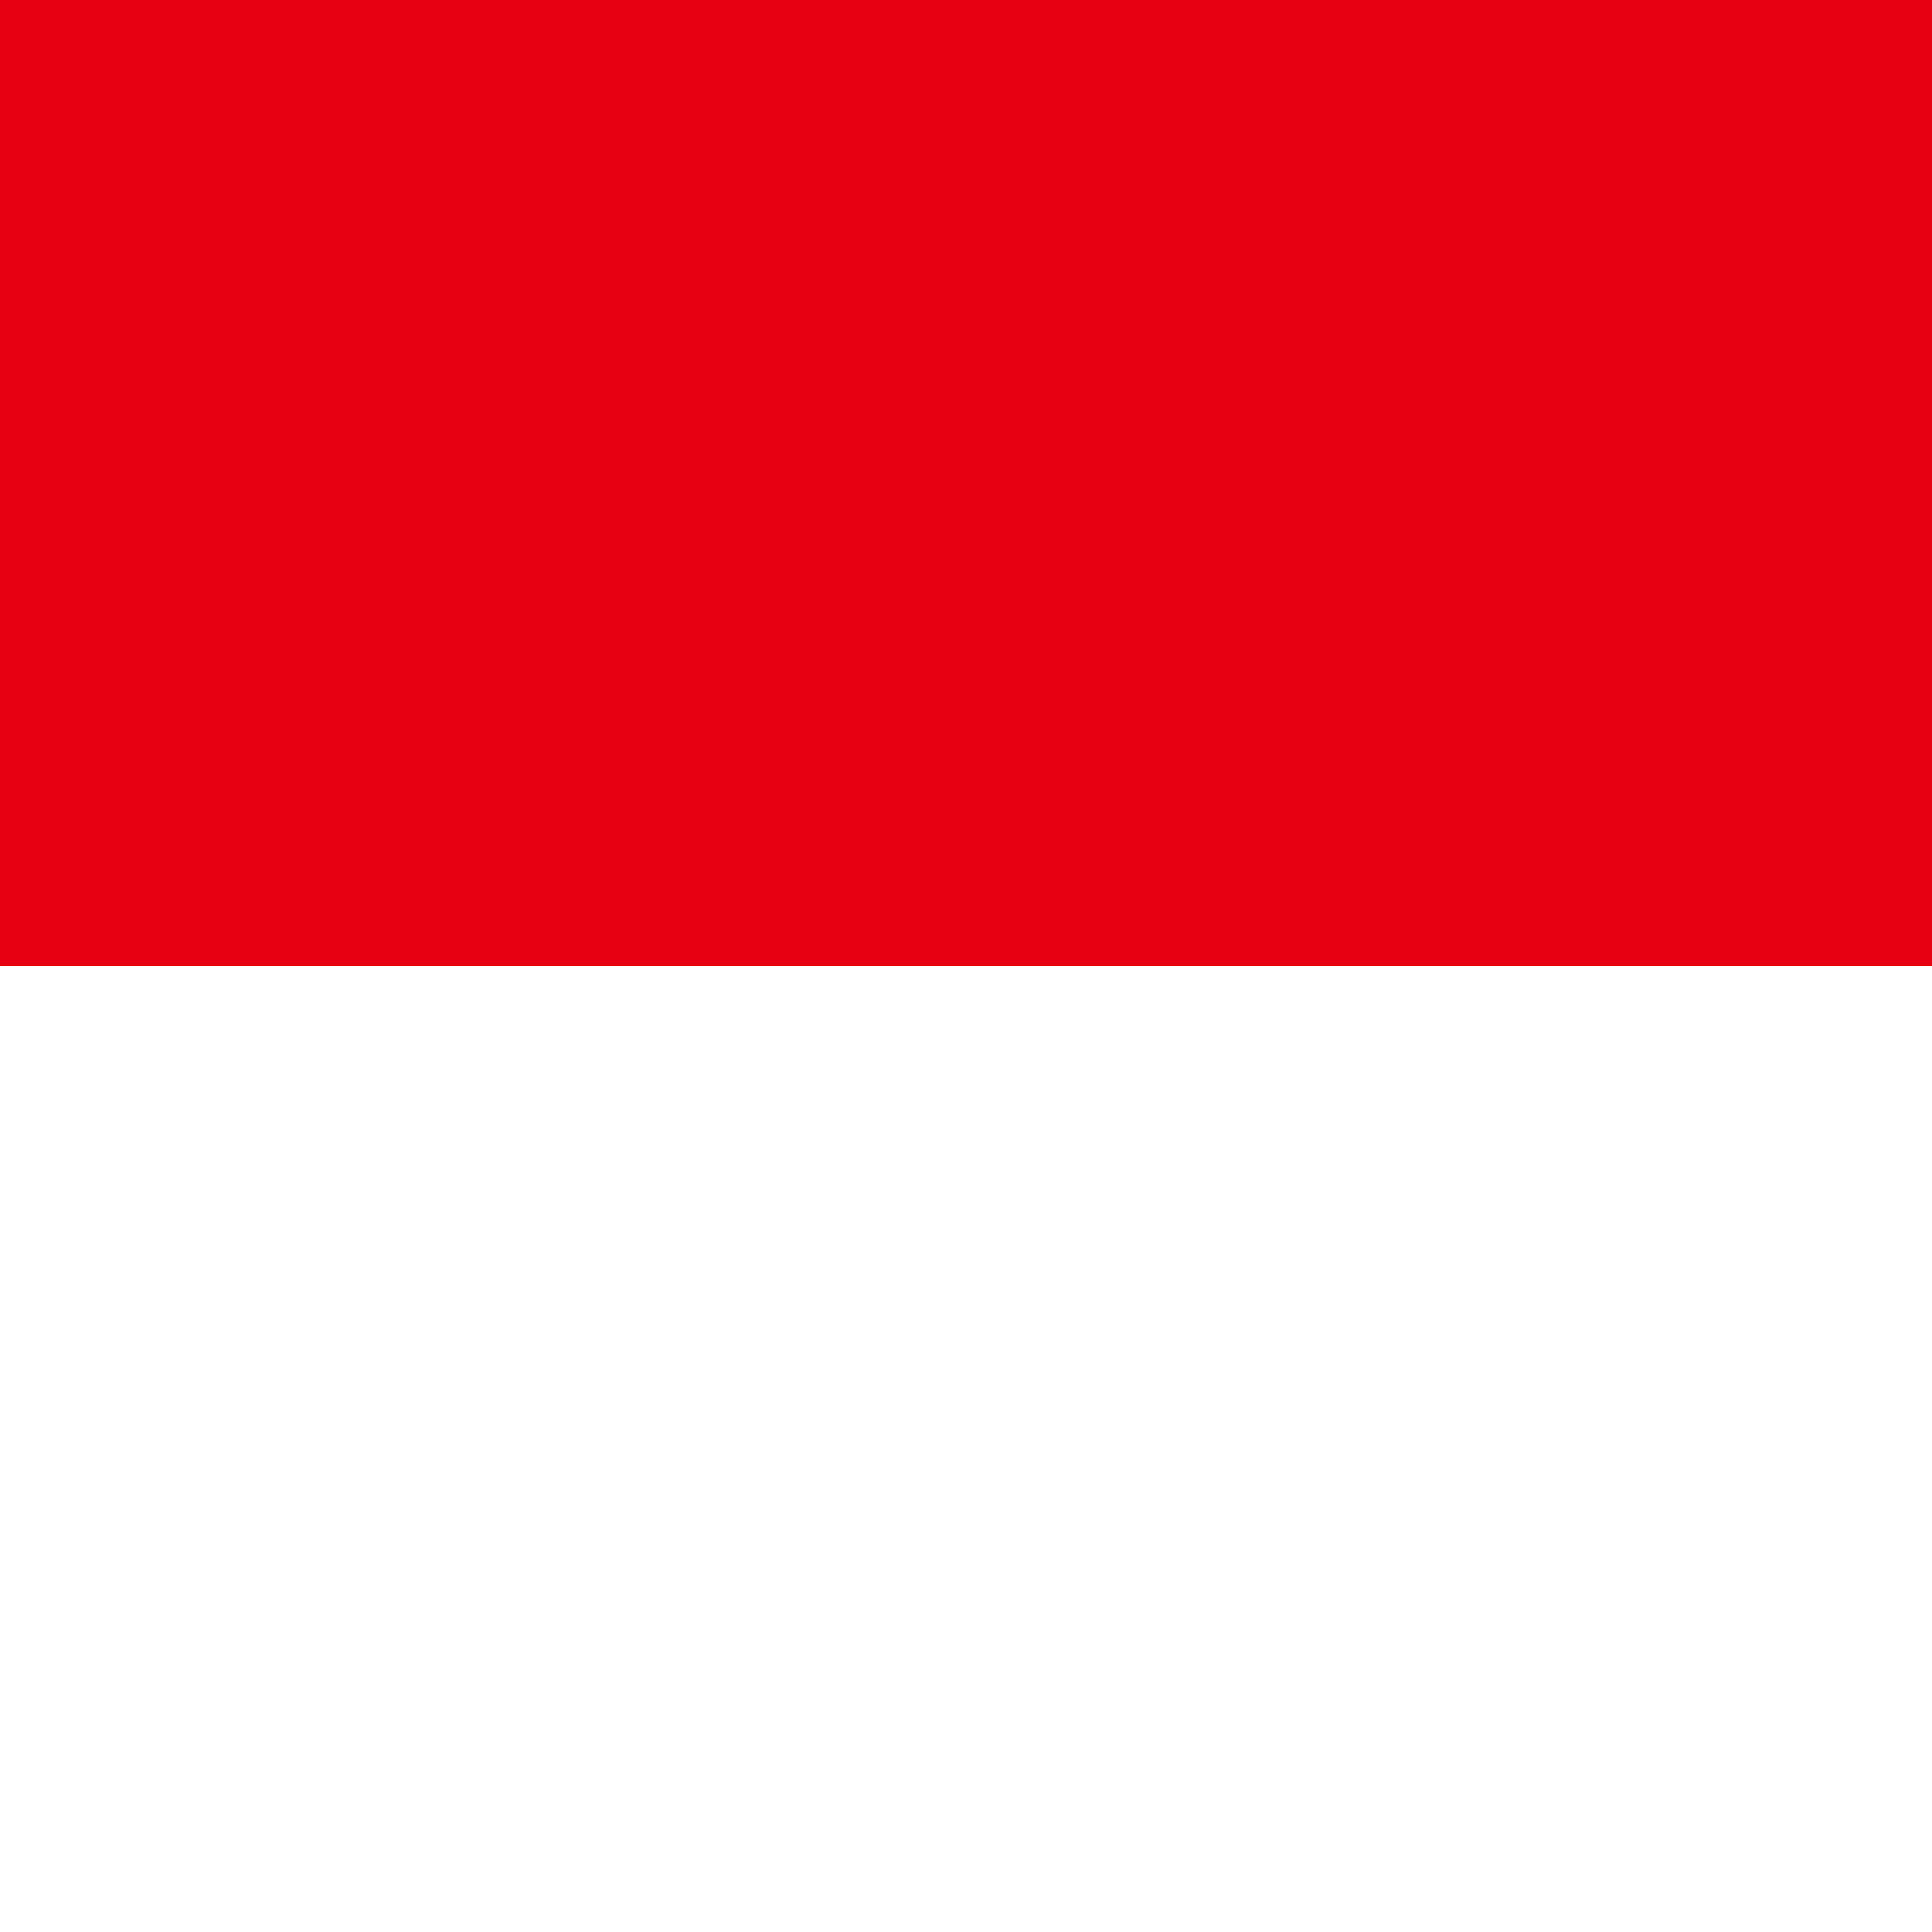
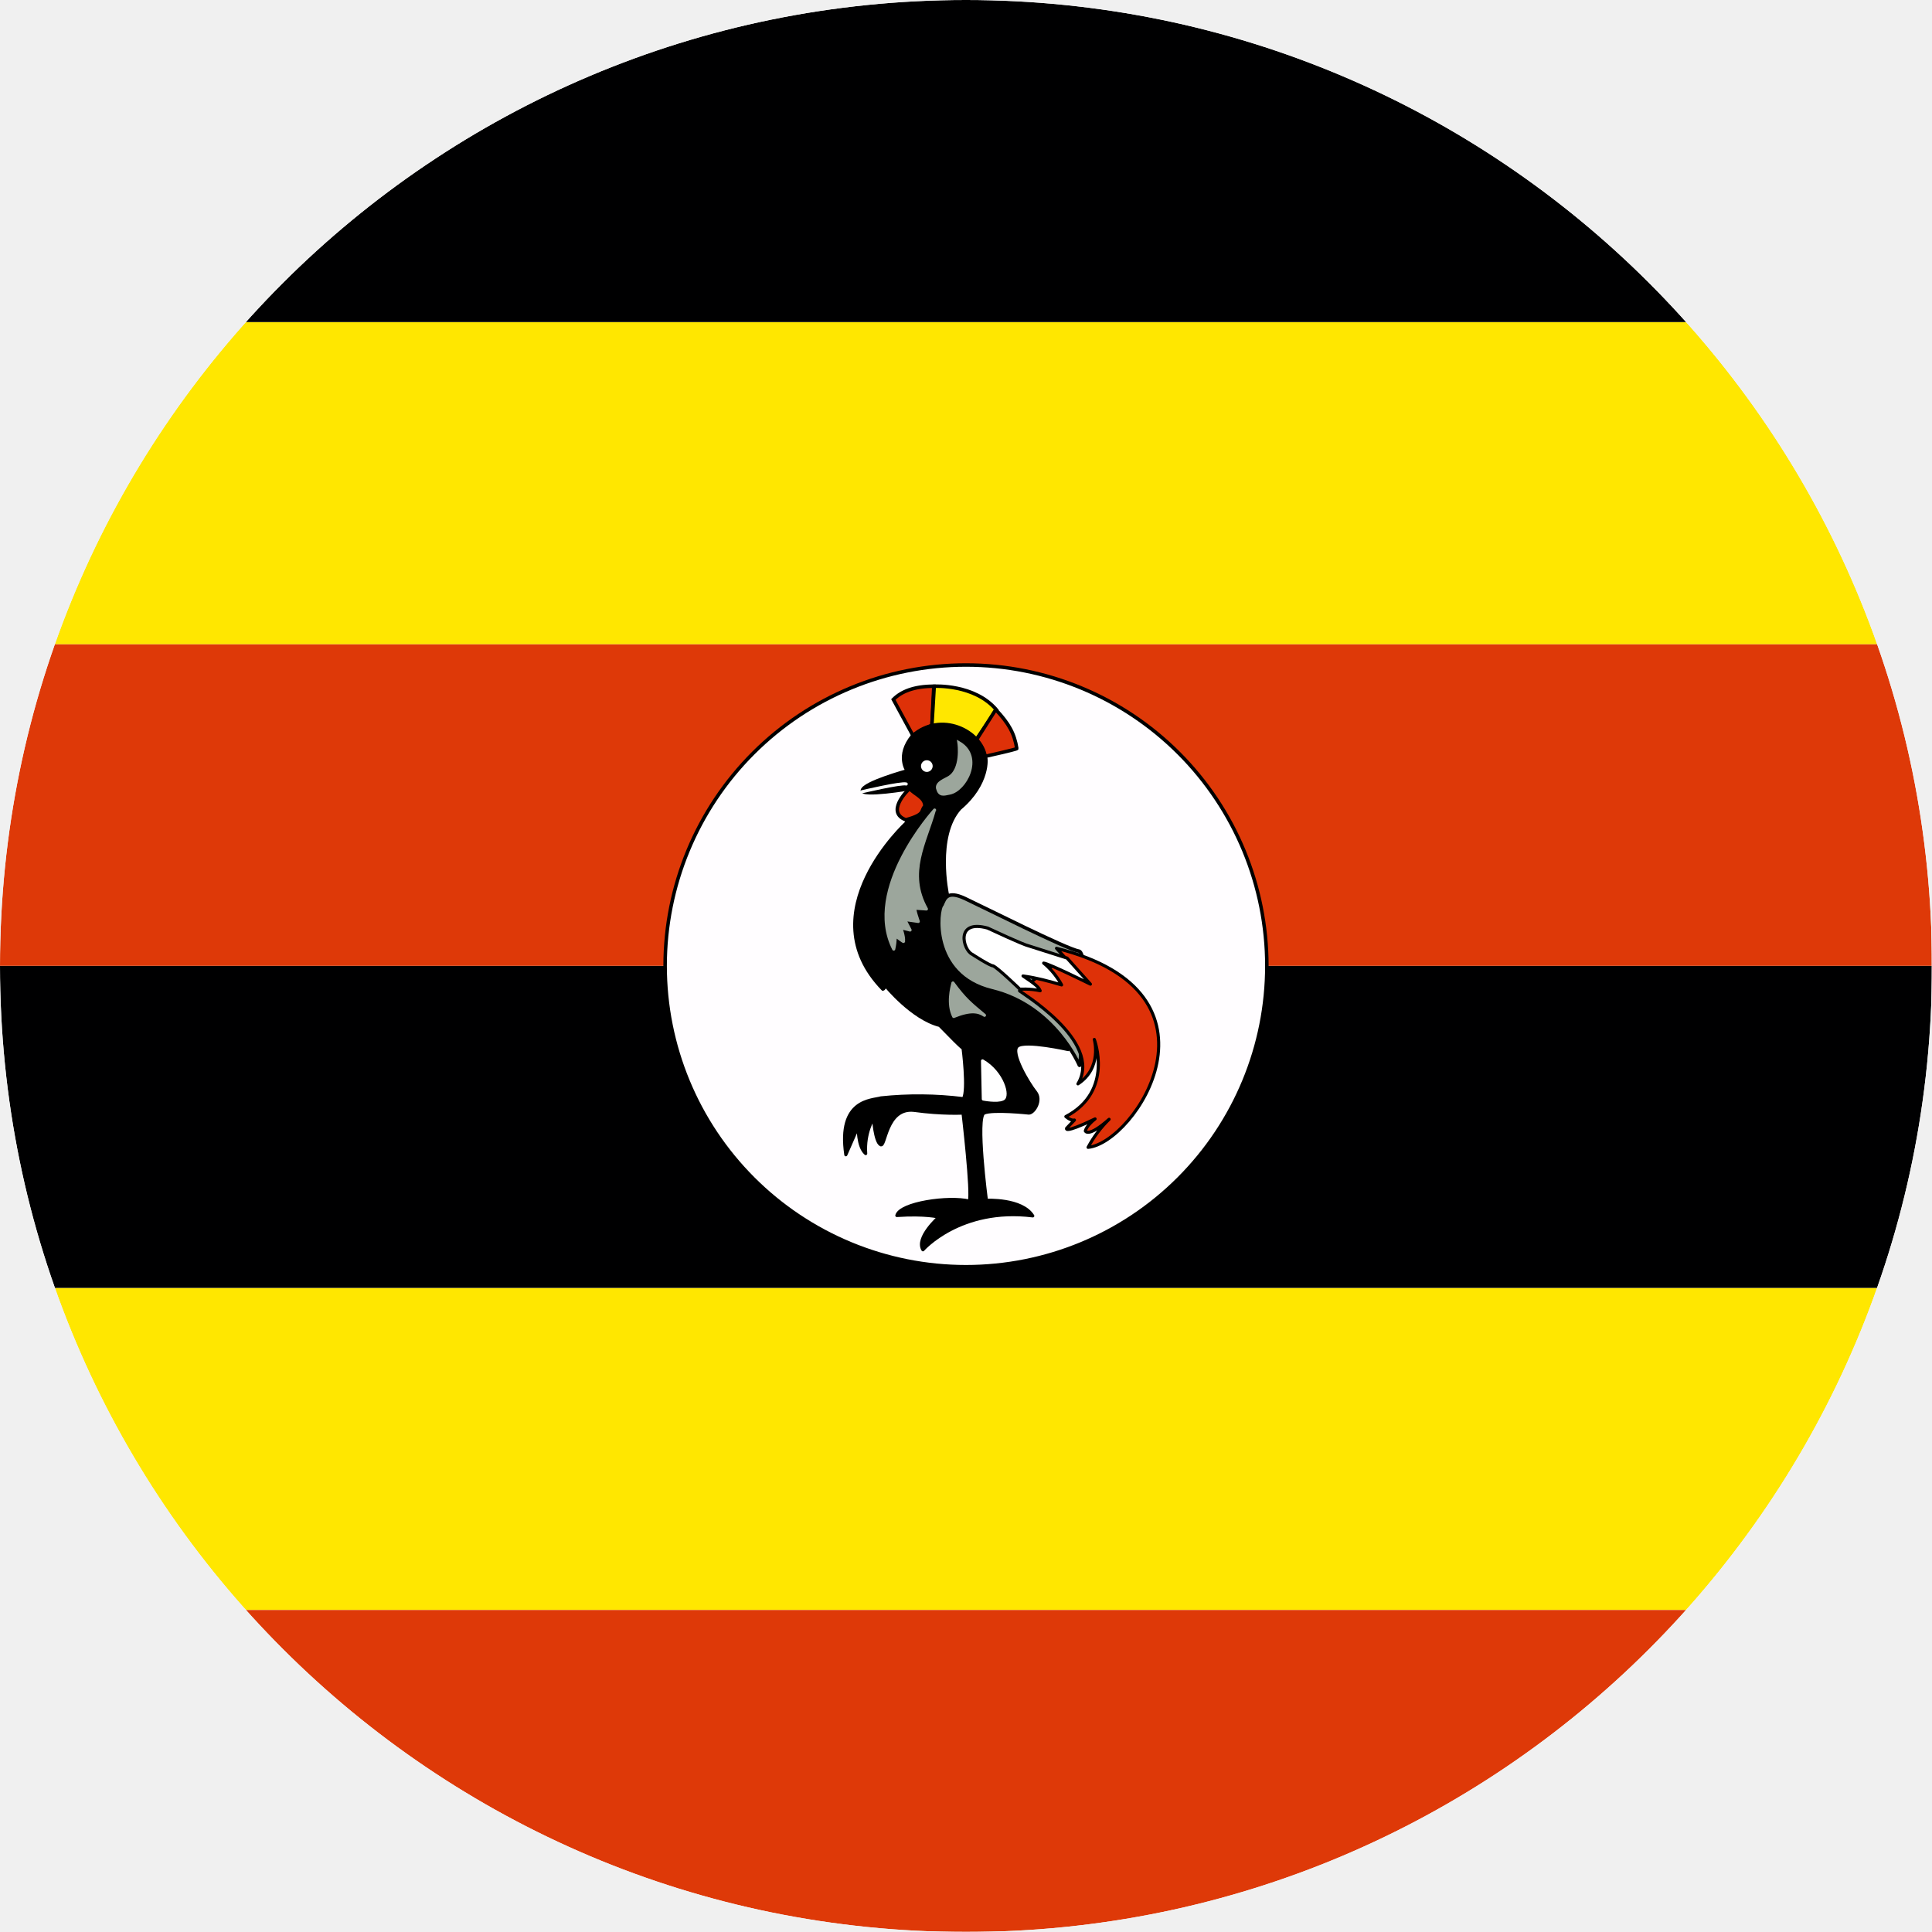
<svg xmlns="http://www.w3.org/2000/svg" width="64" height="64" viewBox="0 0 64 64" fill="none">
-   <g clip-path="url(#clip0_647_3463)">
-     <mask id="mask0_647_3463" style="mask-type:luminance" maskUnits="userSpaceOnUse" x="-1" y="0" width="65" height="64">
-       <path d="M-0.002 0H63.988V63.99H-0.002V0Z" fill="white" />
+   <g clip-path="url(#clip0_1342_5725)">
+     <mask id="mask0_1342_5725" style="mask-type:luminance" maskUnits="userSpaceOnUse" x="-1" y="0" width="65" height="64">
+       <path d="M-0.003 0H63.987V63.99H-0.003V0Z" fill="white" />
    </mask>
-     <g mask="url(#mask0_647_3463)">
+     <g mask="url(#mask0_1342_5725)">
      <path fill-rule="evenodd" clip-rule="evenodd" d="M-16 42.664H79.985V53.333H-16V42.664Z" fill="#FFE700" />
      <path fill-rule="evenodd" clip-rule="evenodd" d="M-16 31.994H79.985V42.663H-16V31.994Z" fill="#000001" />
      <path fill-rule="evenodd" clip-rule="evenodd" d="M-16 21.338H79.985V31.994H-16V21.338Z" fill="#DE3908" />
      <path fill-rule="evenodd" clip-rule="evenodd" d="M-16 10.67H79.985V21.339H-16V10.67Z" fill="#FFE700" />
      <path fill-rule="evenodd" clip-rule="evenodd" d="M-16 0H79.985V10.669H-16V0Z" fill="#000001" />
-       <path fill-rule="evenodd" clip-rule="evenodd" d="M41.965 31.995C41.965 34.639 40.915 37.174 39.046 39.043C37.177 40.912 34.642 41.962 31.999 41.962C29.356 41.962 26.821 40.912 24.952 39.043C23.083 37.174 22.033 34.639 22.033 31.995C22.033 29.352 23.083 26.817 24.952 24.948C26.821 23.079 29.356 22.029 31.999 22.029C34.642 22.029 37.177 23.079 39.046 24.948C40.915 26.817 41.965 29.352 41.965 31.995Z" fill="#FFFDFF" stroke="black" stroke-width="0.116" />
+       <path fill-rule="evenodd" clip-rule="evenodd" d="M41.966 31.995C41.966 34.639 40.916 37.174 39.047 39.043C37.178 40.912 34.643 41.962 31.999 41.962C29.356 41.962 26.821 40.912 24.952 39.043C23.083 37.174 22.033 34.639 22.033 31.995C22.033 29.352 23.083 26.817 24.952 24.948C26.821 23.079 29.356 22.029 31.999 22.029C34.643 22.029 37.178 23.079 39.047 24.948C40.916 26.817 41.966 29.352 41.966 31.995Z" fill="#FFFDFF" stroke="black" stroke-width="0.116" />
      <path fill-rule="evenodd" clip-rule="evenodd" d="M30.238 24.358L29.593 23.171C29.851 22.913 30.264 22.732 30.934 22.732L30.87 24.023L30.238 24.358Z" fill="#DE3108" stroke="black" stroke-width="0.116" />
      <path fill-rule="evenodd" clip-rule="evenodd" d="M30.87 24.048L30.948 22.732C30.948 22.732 32.289 22.655 33.012 23.519L32.302 24.551L30.87 24.048Z" fill="#FFE700" stroke="black" stroke-width="0.116" />
      <path fill-rule="evenodd" clip-rule="evenodd" d="M32.328 24.538L32.986 23.506C33.425 23.97 33.605 24.306 33.683 24.796C33.683 24.822 32.638 25.054 32.638 25.054L32.328 24.538Z" fill="#DE3108" stroke="black" stroke-width="0.116" />
      <path fill-rule="evenodd" clip-rule="evenodd" d="M30.573 41.401C30.573 41.401 31.812 39.981 34.212 40.278C33.85 39.698 32.676 39.762 32.676 39.762C32.676 39.762 32.315 37.001 32.599 36.872C32.883 36.743 34.083 36.872 34.083 36.872C34.25 36.872 34.521 36.446 34.302 36.175C34.083 35.905 33.45 34.86 33.708 34.653C33.966 34.447 35.386 34.769 35.386 34.769L31.386 29.635C31.386 29.635 30.973 27.699 31.799 26.783C32.779 25.958 32.676 25.08 32.651 25.093C32.522 24.19 31.154 23.545 30.225 24.371C29.683 25.029 30.044 25.532 30.044 25.532C30.044 25.532 28.625 25.919 28.561 26.177C28.509 26.409 30.174 26.125 30.174 26.125L30.019 27.261C30.019 27.261 26.767 30.228 29.245 32.77C29.283 32.77 29.335 32.654 29.335 32.654C29.335 32.654 30.212 33.737 31.128 33.969C31.992 34.86 31.902 34.718 31.902 34.718C31.902 34.718 32.083 36.111 31.915 36.395C31.007 36.282 30.09 36.273 29.18 36.369C28.883 36.459 27.748 36.408 28.019 38.253L28.432 37.311C28.432 37.311 28.406 37.982 28.677 38.214C28.625 37.517 28.935 37.04 28.935 37.04C28.935 37.04 28.987 37.814 29.167 37.917C29.335 38.046 29.335 36.679 30.277 36.782C31.218 36.911 31.902 36.872 31.902 36.872C31.902 36.872 32.212 39.53 32.109 39.788C31.438 39.62 29.812 39.852 29.709 40.265C30.664 40.201 31.102 40.317 31.102 40.317C31.102 40.317 30.328 41.001 30.573 41.401Z" fill="black" stroke="black" stroke-width="0.103" stroke-linecap="round" stroke-linejoin="round" />
      <path fill-rule="evenodd" clip-rule="evenodd" d="M30.96 26.834C30.96 26.834 28.587 29.44 29.606 31.44C29.67 31.156 29.645 30.988 29.67 31.001C29.619 30.962 29.967 31.233 29.928 31.182C29.954 31.04 29.838 30.73 29.838 30.73L30.148 30.808L29.967 30.459L30.419 30.524C30.419 30.524 30.264 30.085 30.315 30.085L30.689 30.111C30.019 28.911 30.651 27.918 30.948 26.847L30.96 26.834Z" fill="#9CA69C" stroke="#9CA69C" stroke-width="0.103" stroke-linecap="round" stroke-linejoin="round" />
      <path fill-rule="evenodd" clip-rule="evenodd" d="M31.773 24.615C31.773 24.615 31.902 25.518 31.412 25.776C31.335 25.828 31.025 25.931 31.064 26.112C31.128 26.357 31.257 26.305 31.451 26.267C31.967 26.176 32.56 25.08 31.773 24.615Z" fill="#9CA69C" stroke="#9CA69C" stroke-width="0.116" />
      <path fill-rule="evenodd" clip-rule="evenodd" d="M30.896 25.377C30.896 25.428 30.875 25.478 30.839 25.514C30.803 25.55 30.754 25.571 30.702 25.571C30.651 25.571 30.602 25.55 30.566 25.514C30.529 25.478 30.509 25.428 30.509 25.377C30.509 25.326 30.529 25.277 30.566 25.24C30.602 25.204 30.651 25.184 30.702 25.184C30.754 25.184 30.803 25.204 30.839 25.24C30.875 25.277 30.896 25.326 30.896 25.377Z" fill="white" />
      <path fill-rule="evenodd" clip-rule="evenodd" d="M30.135 26.125C30.006 26.228 29.361 26.912 30.006 27.157C30.677 26.977 30.483 26.86 30.638 26.706C30.638 26.409 30.302 26.319 30.135 26.125Z" fill="#DE3108" stroke="black" stroke-width="0.116" />
      <path fill-rule="evenodd" clip-rule="evenodd" d="M31.567 32.562C31.528 32.717 31.386 33.259 31.593 33.672C32.16 33.44 32.419 33.504 32.612 33.633C32.148 33.246 31.967 33.104 31.567 32.562Z" fill="#9CA69C" stroke="#9CA69C" stroke-width="0.103" stroke-linecap="round" stroke-linejoin="round" />
-       <path fill-rule="evenodd" clip-rule="evenodd" d="M32.547 35.143L32.573 36.407C32.573 36.407 33.025 36.497 33.218 36.407C33.425 36.33 33.218 35.53 32.547 35.143Z" fill="white" stroke="white" stroke-width="0.103" stroke-linecap="round" stroke-linejoin="round" />
+       <path fill-rule="evenodd" clip-rule="evenodd" d="M32.548 35.143L32.574 36.407C32.574 36.407 33.025 36.497 33.219 36.407C33.425 36.33 33.219 35.53 32.548 35.143Z" fill="white" stroke="white" stroke-width="0.103" stroke-linecap="round" stroke-linejoin="round" />
      <path fill-rule="evenodd" clip-rule="evenodd" d="M35.76 35.298C35.76 35.298 34.934 33.324 32.857 32.821C30.78 32.318 31.038 30.112 31.206 29.97C31.296 29.777 31.36 29.48 31.967 29.764C32.573 30.047 35.334 31.441 35.734 31.505C36.134 31.57 35.785 35.35 35.76 35.298Z" fill="#9CA69C" stroke="black" stroke-width="0.116" />
      <path fill-rule="evenodd" clip-rule="evenodd" d="M33.773 32.82C33.734 32.833 36.559 34.485 35.708 35.904C36.521 35.375 36.25 34.433 36.25 34.433C36.25 34.433 36.908 36.149 35.308 36.987C35.489 37.142 35.592 37.103 35.592 37.103L35.334 37.374C35.334 37.374 35.205 37.581 36.276 37.065C35.979 37.297 35.953 37.465 35.953 37.465C35.953 37.465 36.044 37.697 36.74 37.078C36.462 37.35 36.228 37.664 36.044 38.007C37.592 37.865 40.92 32.885 34.998 31.414L35.257 31.698L33.773 32.82Z" fill="#DE3108" stroke="black" stroke-width="0.103" stroke-linejoin="round" />
-       <path fill-rule="evenodd" clip-rule="evenodd" d="M33.889 32.33C34.276 32.588 34.405 32.691 34.457 32.82C34.108 32.743 33.786 32.769 33.786 32.769C33.786 32.769 33.038 32.046 32.896 31.995C32.792 31.995 32.199 31.608 32.199 31.608C31.902 31.466 31.631 30.447 32.715 30.743C33.85 31.272 34.005 31.311 34.005 31.311L35.347 31.737L36.121 32.601C36.121 32.601 34.74 31.917 34.573 31.904C34.96 32.214 35.166 32.627 35.166 32.627C34.727 32.498 34.353 32.395 33.889 32.33Z" fill="white" stroke="black" stroke-width="0.103" stroke-linecap="round" stroke-linejoin="round" />
+       <path fill-rule="evenodd" clip-rule="evenodd" d="M33.889 32.33C34.276 32.588 34.406 32.691 34.457 32.82C34.109 32.743 33.786 32.769 33.786 32.769C33.786 32.769 33.038 32.046 32.896 31.995C32.793 31.995 32.199 31.608 32.199 31.608C31.903 31.466 31.632 30.447 32.715 30.743C33.851 31.272 34.006 31.311 34.006 31.311L35.347 31.737L36.121 32.601C36.121 32.601 34.741 31.917 34.573 31.904C34.96 32.214 35.167 32.627 35.167 32.627C34.728 32.498 34.354 32.395 33.889 32.33Z" fill="white" stroke="black" stroke-width="0.103" stroke-linecap="round" stroke-linejoin="round" />
      <path d="M28.548 26.229C28.548 26.229 29.864 25.919 30.019 25.971" stroke="white" stroke-width="0.103" stroke-linecap="round" />
      <path fill-rule="evenodd" clip-rule="evenodd" d="M-16 53.334H79.985V64.003H-16V53.334Z" fill="#DE3908" />
    </g>
-     <g clip-path="url(#clip1_647_3463)">
-       <path d="M0 0H64V32H0V0Z" fill="#E70011" />
-       <path d="M0 32H64V64H0V32Z" fill="white" />
-     </g>
  </g>
  <defs>
-     <clipPath id="clip0_647_3463">
-       <rect width="64" height="64" fill="white" />
-     </clipPath>
-     <clipPath id="clip1_647_3463">
-       <rect width="64" height="64" fill="white" />
+     <clipPath id="clip0_1342_5725">
+       <rect width="64" height="64" rx="32" fill="white" />
    </clipPath>
  </defs>
</svg>
